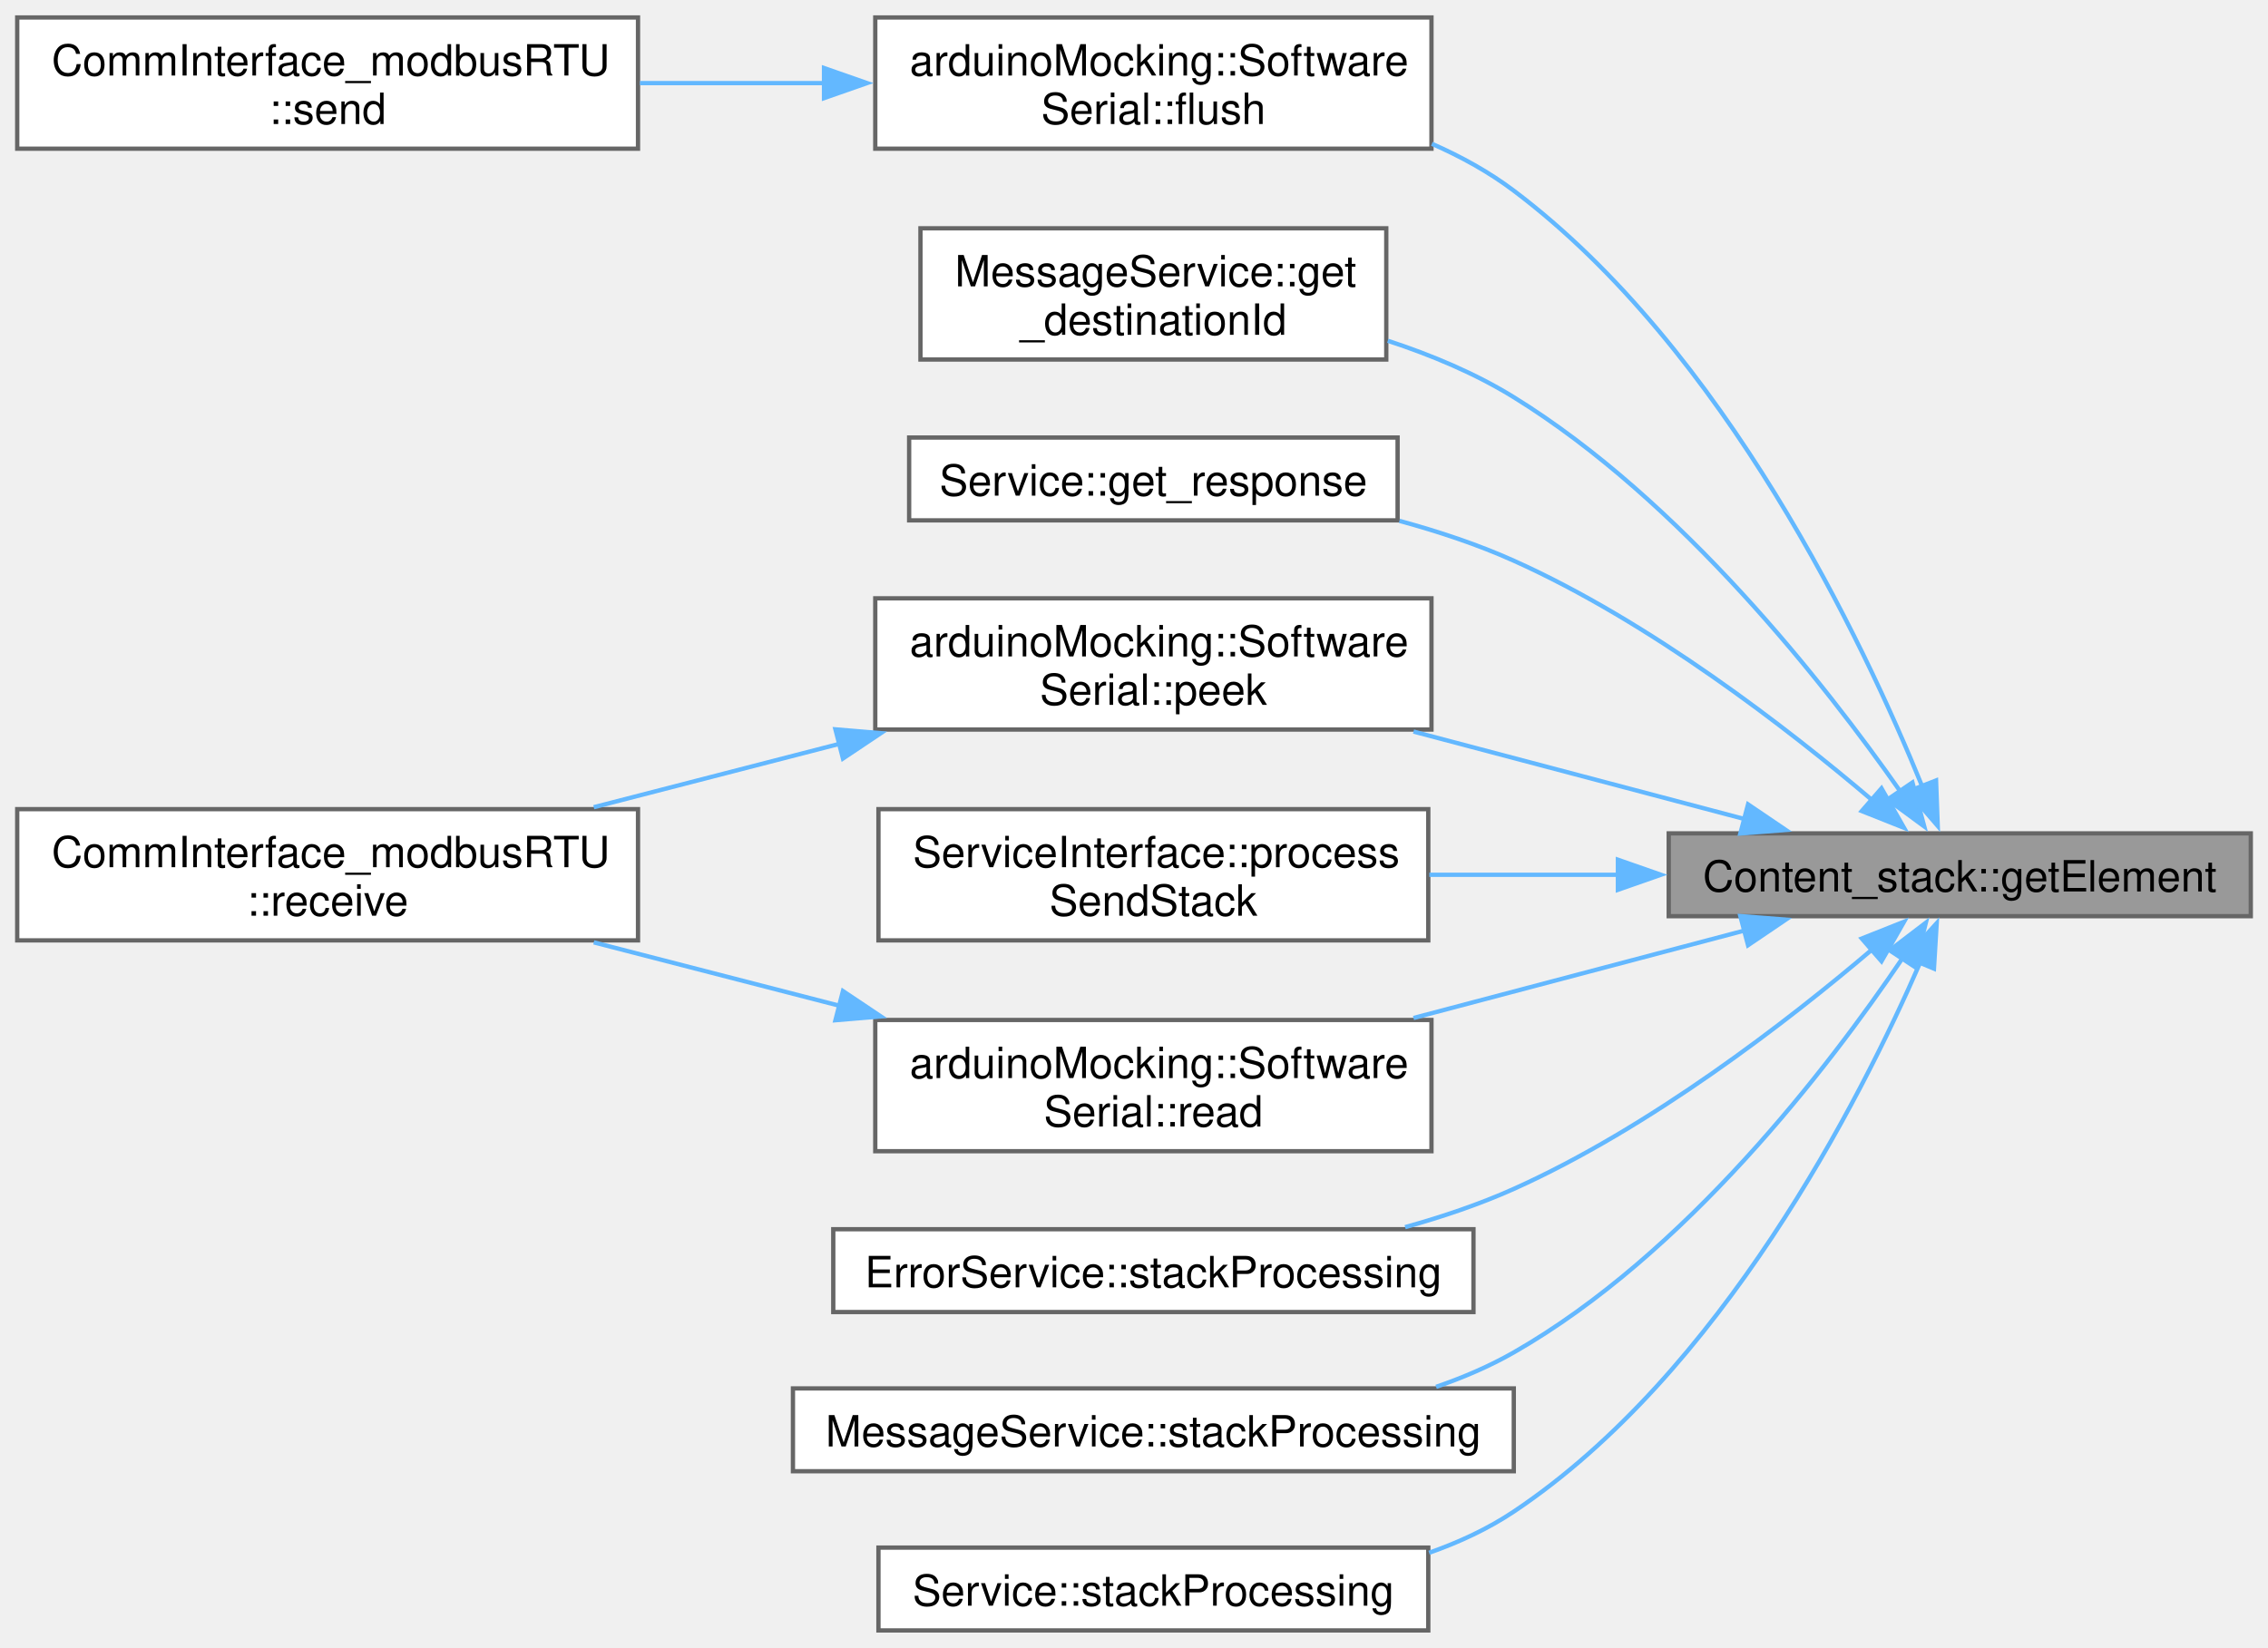
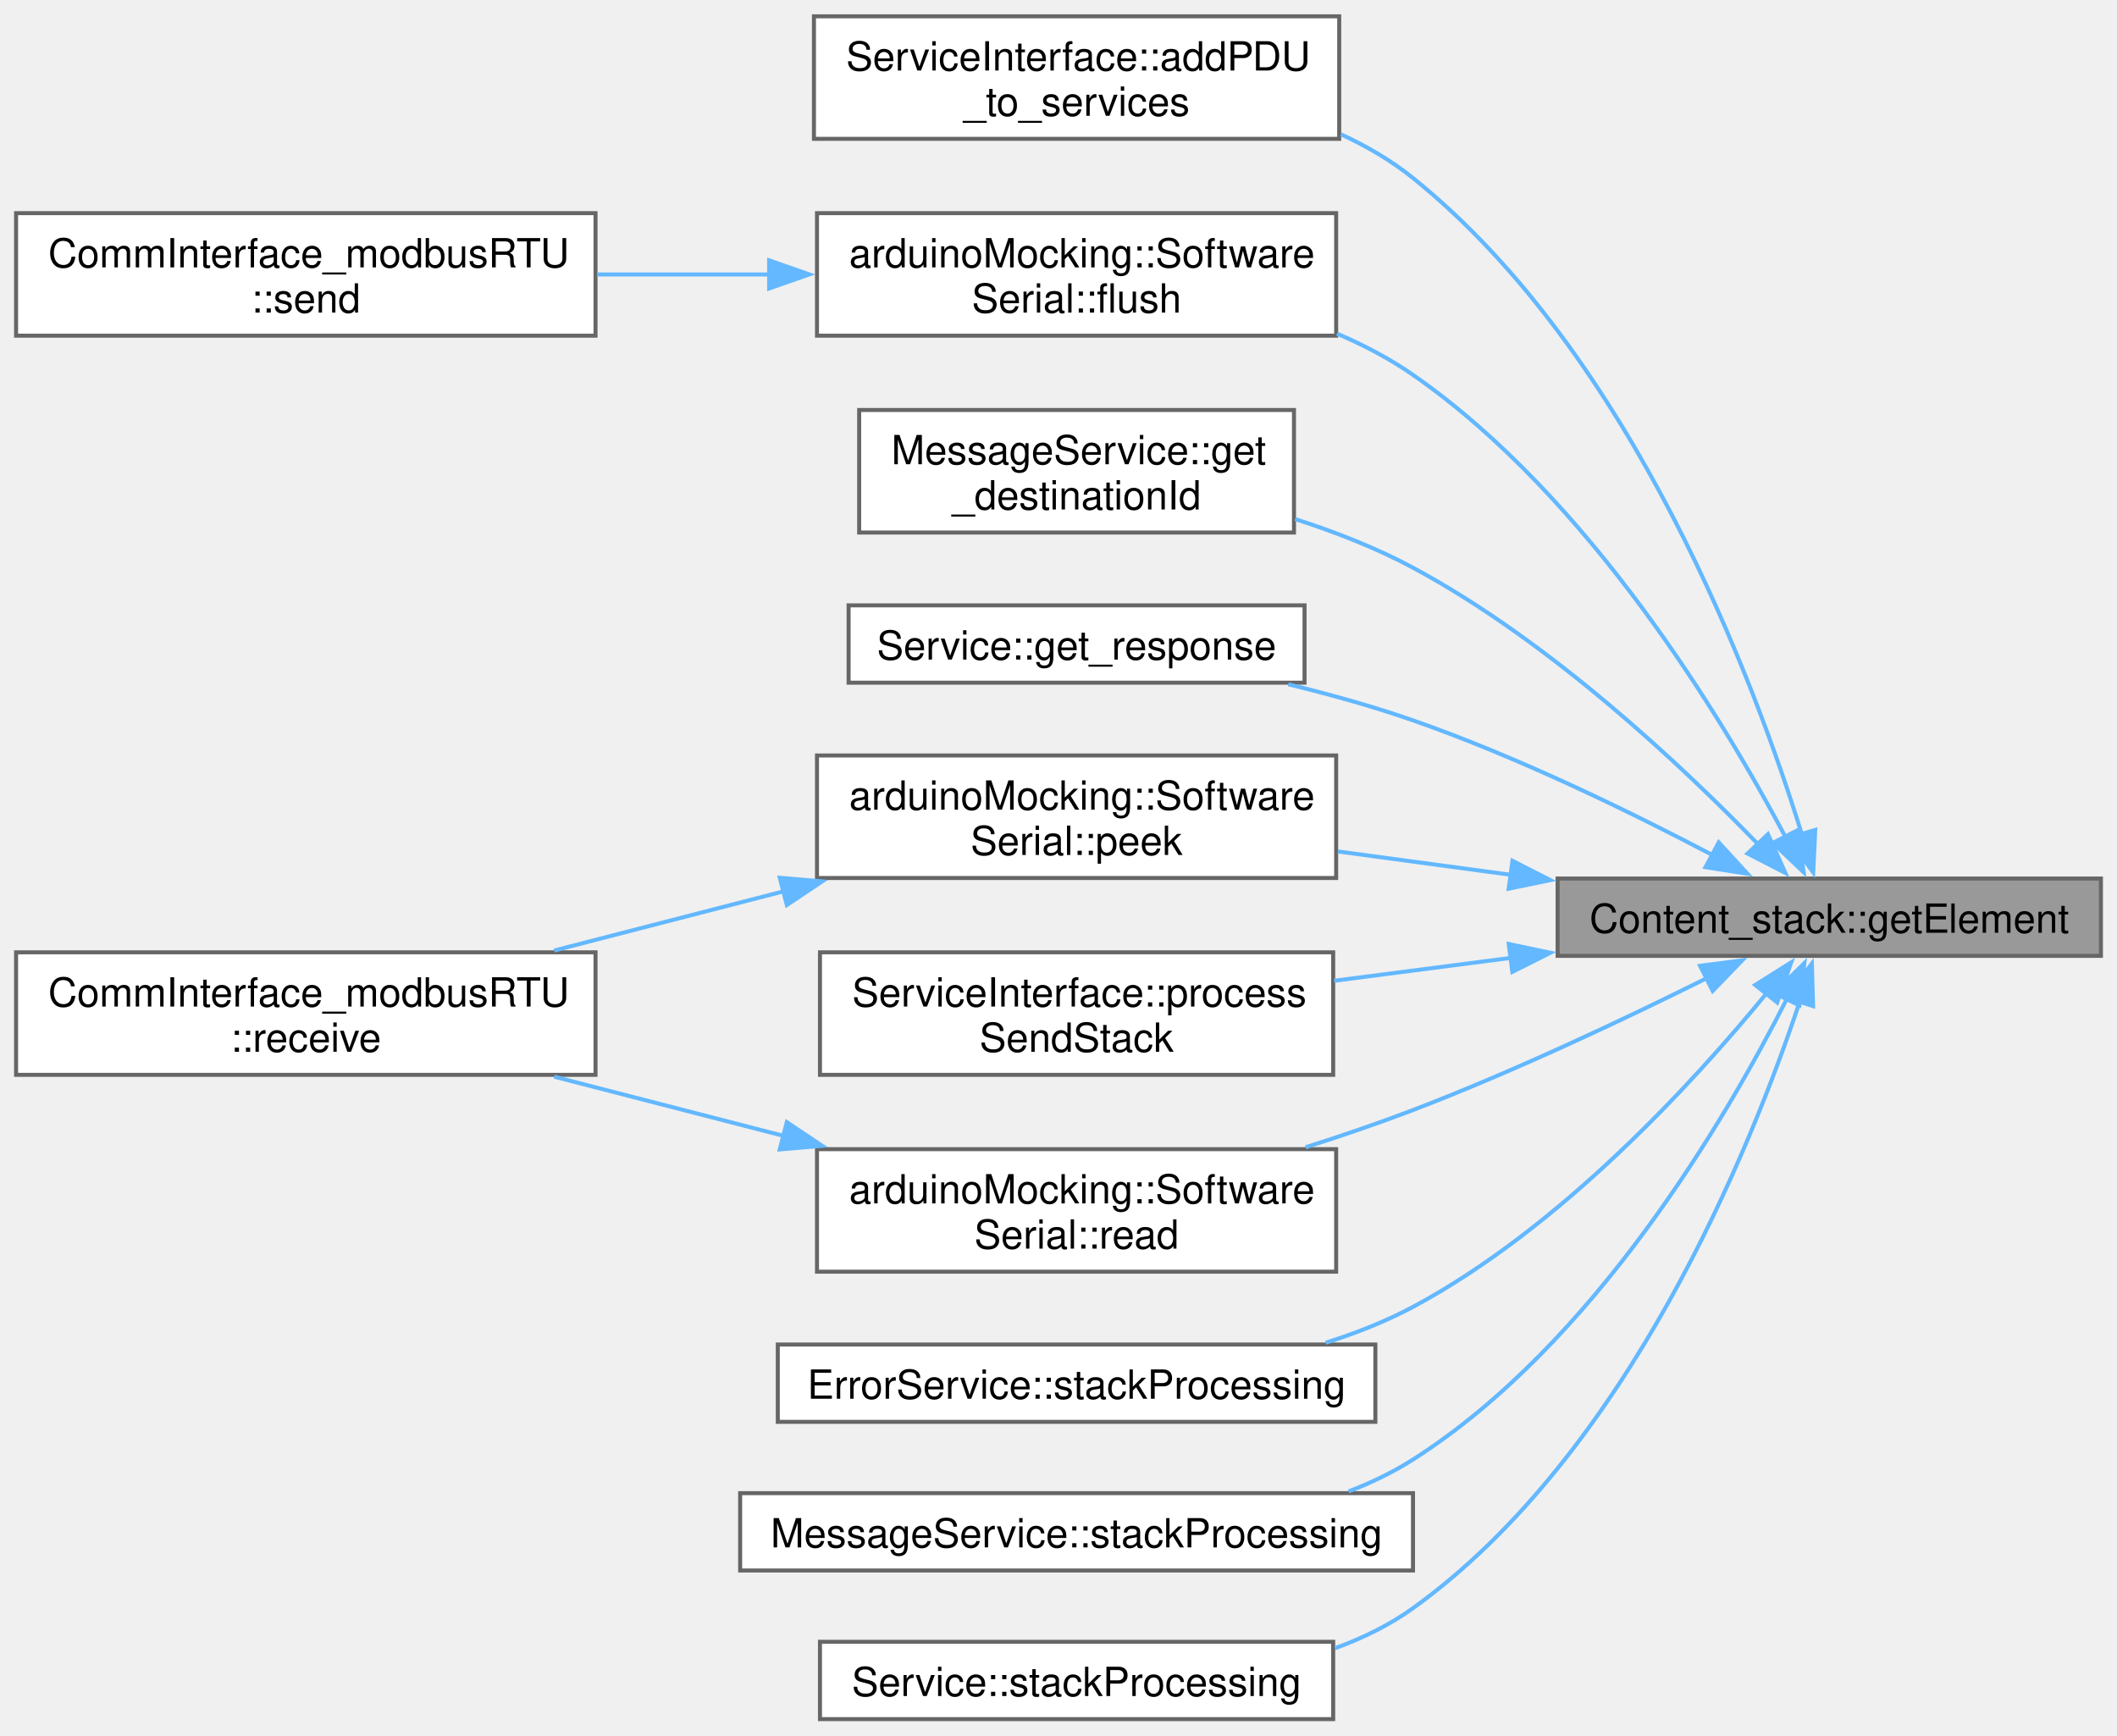
- <svg xmlns="http://www.w3.org/2000/svg" xmlns:xlink="http://www.w3.org/1999/xlink" width="527pt" height="383pt" viewBox="0.00 0.00 527.00 382.88">
-   <g id="graph0" class="graph" transform="scale(1 1) rotate(0) translate(4 378.88)">
+ <svg xmlns="http://www.w3.org/2000/svg" xmlns:xlink="http://www.w3.org/1999/xlink" width="527pt" height="432pt" viewBox="0.00 0.00 527.00 431.88">
+   <g id="graph0" class="graph" transform="scale(1 1) rotate(0) translate(4 427.88)">
    <g id="Node000001" class="node">
      <g id="a_Node000001">
        <a xlink:title="Get Pointer to element in the stack. Accepts positive and negative indexing.">
-           <polygon fill="#999999" stroke="#666666" points="519,-185.25 383.75,-185.25 383.75,-166 519,-166 519,-185.25" />
-           <text text-anchor="middle" x="451.38" y="-171.75" font-family="Helvetica,sans-Serif" font-size="10.00">Content_stack::getElement</text>
+           <polygon fill="#999999" stroke="#666666" points="519,-209.25 383.75,-209.25 383.75,-190 519,-190 519,-209.25" />
+           <text text-anchor="middle" x="451.38" y="-195.75" font-family="Helvetica,sans-Serif" font-size="10.00">Content_stack::getElement</text>
        </a>
      </g>
    </g>
    <g id="Node000002" class="node">
      <g id="a_Node000002">
+         <a xlink:href="class_service_interface.html#a48cffd1603069be11ee25c930a139c84" target="_top" xlink:title="Add PDUs from all received frames to the corresponding services.">
+           <polygon fill="white" stroke="#666666" points="329.38,-423.88 198.62,-423.88 198.62,-393.38 329.38,-393.38 329.38,-423.88" />
+           <text text-anchor="start" x="206.62" y="-410.38" font-family="Helvetica,sans-Serif" font-size="10.00">ServiceInterface::addPDU</text>
+           <text text-anchor="middle" x="264" y="-399.12" font-family="Helvetica,sans-Serif" font-size="10.00">_to_services</text>
+         </a>
+       </g>
+     </g>
+     <g id="edge1_Node000001_Node000002" class="edge">
+       <g id="a_edge1_Node000001_Node000002">
+         <a xlink:title=" ">
+           <path fill="none" stroke="#63b8ff" d="M444.63,-220C432.89,-257.94 402.52,-339.55 347.75,-383.62 342.37,-387.95 336.26,-391.53 329.84,-394.49" />
+           <polygon fill="#63b8ff" stroke="#63b8ff" points="447.88,-221.35 447.37,-210.77 441.17,-219.37 447.88,-221.35" />
+         </a>
+       </g>
+     </g>
+     <g id="Node000003" class="node">
+       <g id="a_Node000003">
        <a xlink:href="classarduino_mocking_1_1_software_serial.html#a5785050c0162a9c4285b822d1dd940a1" target="_top" xlink:title="Empties the internal queue and prints the flushed data to the console.">
          <polygon fill="white" stroke="#666666" points="328.62,-374.88 199.38,-374.88 199.38,-344.38 328.62,-344.38 328.62,-374.88" />
          <text text-anchor="start" x="207.38" y="-361.38" font-family="Helvetica,sans-Serif" font-size="10.00">arduinoMocking::Software</text>
          <text text-anchor="middle" x="264" y="-350.12" font-family="Helvetica,sans-Serif" font-size="10.00">Serial::flush</text>
        </a>
      </g>
    </g>
-     <g id="edge1_Node000001_Node000002" class="edge">
-       <g id="a_edge1_Node000001_Node000002">
-         <a xlink:title=" ">
-           <path fill="none" stroke="#63b8ff" d="M442.71,-196.02C428.95,-229.89 396.81,-297.67 347.75,-334.62 342,-338.96 335.49,-342.55 328.72,-345.52" />
-           <polygon fill="#63b8ff" stroke="#63b8ff" points="445.87,-197.55 446.26,-186.97 439.35,-195 445.87,-197.55" />
-         </a>
-       </g>
-     </g>
-     <g id="Node000004" class="node">
-       <g id="a_Node000004">
+     <g id="edge2_Node000001_Node000003" class="edge">
+       <g id="a_edge2_Node000001_Node000003">
+         <a xlink:title=" ">
+           <path fill="none" stroke="#63b8ff" d="M440.58,-219.39C424.98,-248.85 391.7,-304.09 347.75,-334.62 341.96,-338.65 335.5,-342.04 328.82,-344.89" />
+           <polygon fill="#63b8ff" stroke="#63b8ff" points="443.53,-221.3 444.99,-210.81 437.31,-218.11 443.53,-221.3" />
+         </a>
+       </g>
+     </g>
+     <g id="Node000005" class="node">
+       <g id="a_Node000005">
        <a xlink:href="class_message_service.html#acc78431dec13eaa6b2d6c325ad84578c" target="_top" xlink:title="Retrieves the destination instance ID for the current response PDU in the send stack.">
          <polygon fill="white" stroke="#666666" points="318.12,-325.88 209.88,-325.88 209.88,-295.38 318.12,-295.38 318.12,-325.88" />
          <text text-anchor="start" x="217.88" y="-312.38" font-family="Helvetica,sans-Serif" font-size="10.00">MessageService::get</text>
          <text text-anchor="middle" x="264" y="-301.12" font-family="Helvetica,sans-Serif" font-size="10.00">_destinationId</text>
        </a>
      </g>
    </g>
-     <g id="edge3_Node000001_Node000004" class="edge">
-       <g id="a_edge3_Node000001_Node000004">
-         <a xlink:title=" ">
-           <path fill="none" stroke="#63b8ff" d="M437.53,-195.05C420.1,-219.91 386.63,-262.6 347.75,-286.62 338.84,-292.13 328.62,-296.42 318.47,-299.74" />
-           <polygon fill="#63b8ff" stroke="#63b8ff" points="440.38,-197.08 443.13,-186.85 434.6,-193.13 440.38,-197.08" />
-         </a>
-       </g>
-     </g>
-     <g id="Node000005" class="node">
-       <g id="a_Node000005">
+     <g id="edge4_Node000001_Node000005" class="edge">
+       <g id="a_edge4_Node000001_Node000005">
+         <a xlink:title=" ">
+           <path fill="none" stroke="#63b8ff" d="M433.78,-217.65C414.77,-237.29 381.84,-268.32 347.75,-286.62 338.66,-291.51 328.45,-295.5 318.4,-298.73" />
+           <polygon fill="#63b8ff" stroke="#63b8ff" points="436.11,-220.29 440.45,-210.62 431.03,-215.47 436.11,-220.29" />
+         </a>
+       </g>
+     </g>
+     <g id="Node000006" class="node">
+       <g id="a_Node000006">
        <a xlink:href="class_service.html#a601e6d2878ce2b292a3b7c6428f0d51f" target="_top" xlink:title="Get the get the response-payload, stored at the response_pdu of the service instance">
          <polygon fill="white" stroke="#666666" points="320.75,-277.25 207.25,-277.25 207.25,-258 320.75,-258 320.75,-277.25" />
          <text text-anchor="middle" x="264" y="-263.75" font-family="Helvetica,sans-Serif" font-size="10.00">Service::get_response</text>
        </a>
      </g>
    </g>
-     <g id="edge4_Node000001_Node000005" class="edge">
-       <g id="a_edge4_Node000001_Node000005">
-         <a xlink:title=" ">
-           <path fill="none" stroke="#63b8ff" d="M430.99,-193C411.37,-209.68 379.46,-234.39 347.75,-248.62 339.41,-252.37 330.26,-255.41 321.18,-257.88" />
-           <polygon fill="#63b8ff" stroke="#63b8ff" points="433.19,-195.72 438.44,-186.53 428.6,-190.44 433.19,-195.72" />
-         </a>
-       </g>
-     </g>
-     <g id="Node000006" class="node">
-       <g id="a_Node000006">
+     <g id="edge5_Node000001_Node000006" class="edge">
+       <g id="a_edge5_Node000001_Node000006">
+         <a xlink:title=" ">
+           <path fill="none" stroke="#63b8ff" d="M422.27,-215.11C402.04,-225.75 373.82,-239.53 347.75,-248.62 337.87,-252.07 327.1,-255.07 316.7,-257.6" />
+           <polygon fill="#63b8ff" stroke="#63b8ff" points="423.85,-218.24 431.02,-210.44 420.55,-212.07 423.85,-218.24" />
+         </a>
+       </g>
+     </g>
+     <g id="Node000007" class="node">
+       <g id="a_Node000007">
        <a xlink:href="classarduino_mocking_1_1_software_serial.html#ae70b691c402eede6805828c476b96bf5" target="_top" xlink:title="Returns the next character in the queue without removing it.">
          <polygon fill="white" stroke="#666666" points="328.62,-239.88 199.38,-239.88 199.38,-209.38 328.62,-209.38 328.62,-239.88" />
          <text text-anchor="start" x="207.38" y="-226.38" font-family="Helvetica,sans-Serif" font-size="10.00">arduinoMocking::Software</text>
          <text text-anchor="middle" x="264" y="-215.12" font-family="Helvetica,sans-Serif" font-size="10.00">Serial::peek</text>
        </a>
      </g>
    </g>
-     <g id="edge5_Node000001_Node000006" class="edge">
-       <g id="a_edge5_Node000001_Node000006">
-         <a xlink:title=" ">
-           <path fill="none" stroke="#63b8ff" d="M401.59,-188.52C377.95,-194.77 349.35,-202.33 324.45,-208.91" />
-           <polygon fill="#63b8ff" stroke="#63b8ff" points="402.18,-191.99 410.95,-186.05 400.39,-185.22 402.18,-191.99" />
-         </a>
-       </g>
-     </g>
-     <g id="Node000008" class="node">
-       <g id="a_Node000008">
+     <g id="edge6_Node000001_Node000007" class="edge">
+       <g id="a_edge6_Node000001_Node000007">
+         <a xlink:title=" ">
+           <path fill="none" stroke="#63b8ff" d="M372.07,-210.18C357.73,-212.12 342.91,-214.12 329.04,-215.99" />
+           <polygon fill="#63b8ff" stroke="#63b8ff" points="372.51,-213.66 381.95,-208.85 371.57,-206.72 372.51,-213.66" />
+         </a>
+       </g>
+     </g>
+     <g id="Node000009" class="node">
+       <g id="a_Node000009">
        <a xlink:href="class_service_interface.html#a23feb243ed1748e04dd757aa5f788b3e" target="_top" xlink:title="Send all Frames, stored in the sendStack. As long as the sendStack is not empty, the function is gett...">
          <polygon fill="white" stroke="#666666" points="327.88,-190.88 200.12,-190.88 200.12,-160.38 327.88,-160.38 327.88,-190.88" />
          <text text-anchor="start" x="208.12" y="-177.38" font-family="Helvetica,sans-Serif" font-size="10.00">ServiceInterface::process</text>
          <text text-anchor="middle" x="264" y="-166.12" font-family="Helvetica,sans-Serif" font-size="10.00">SendStack</text>
        </a>
      </g>
    </g>
-     <g id="edge7_Node000001_Node000008" class="edge">
-       <g id="a_edge7_Node000001_Node000008">
-         <a xlink:title=" ">
-           <path fill="none" stroke="#63b8ff" d="M372.3,-175.62C357.57,-175.62 342.32,-175.62 328.12,-175.62" />
-           <polygon fill="#63b8ff" stroke="#63b8ff" points="371.94,-179.13 381.94,-175.63 371.94,-172.13 371.94,-179.13" />
-         </a>
-       </g>
-     </g>
-     <g id="Node000009" class="node">
-       <g id="a_Node000009">
+     <g id="edge8_Node000001_Node000009" class="edge">
+       <g id="a_edge8_Node000001_Node000009">
+         <a xlink:title=" ">
+           <path fill="none" stroke="#63b8ff" d="M372.3,-189.52C357.57,-187.61 342.32,-185.64 328.12,-183.8" />
+           <polygon fill="#63b8ff" stroke="#63b8ff" points="371.58,-192.95 381.95,-190.77 372.48,-186.01 371.58,-192.95" />
+         </a>
+       </g>
+     </g>
+     <g id="Node000010" class="node">
+       <g id="a_Node000010">
        <a xlink:href="classarduino_mocking_1_1_software_serial.html#a892a38a5eb6b0c115c2745098c9637ad" target="_top" xlink:title="Reads a character from the internal queue.">
          <polygon fill="white" stroke="#666666" points="328.62,-141.88 199.38,-141.88 199.38,-111.38 328.62,-111.38 328.62,-141.88" />
          <text text-anchor="start" x="207.38" y="-128.38" font-family="Helvetica,sans-Serif" font-size="10.00">arduinoMocking::Software</text>
          <text text-anchor="middle" x="264" y="-117.12" font-family="Helvetica,sans-Serif" font-size="10.00">Serial::read</text>
        </a>
      </g>
    </g>
-     <g id="edge8_Node000001_Node000009" class="edge">
-       <g id="a_edge8_Node000001_Node000009">
-         <a xlink:title=" ">
-           <path fill="none" stroke="#63b8ff" d="M401.59,-162.73C377.95,-156.48 349.35,-148.92 324.45,-142.34" />
-           <polygon fill="#63b8ff" stroke="#63b8ff" points="400.39,-166.03 410.95,-165.2 402.18,-159.26 400.39,-166.03" />
-         </a>
-       </g>
-     </g>
-     <g id="Node000010" class="node">
-       <g id="a_Node000010">
+     <g id="edge9_Node000001_Node000010" class="edge">
+       <g id="a_edge9_Node000001_Node000010">
+         <a xlink:title=" ">
+           <path fill="none" stroke="#63b8ff" d="M420.92,-184.47C400.67,-174.39 372.98,-161.28 347.75,-151.62 339.2,-148.35 330.03,-145.22 321.01,-142.35" />
+           <polygon fill="#63b8ff" stroke="#63b8ff" points="419.21,-187.52 429.71,-188.89 422.35,-181.27 419.21,-187.52" />
+         </a>
+       </g>
+     </g>
+     <g id="Node000011" class="node">
+       <g id="a_Node000011">
        <a xlink:href="class_error_service.html#abdd6940a94fc8619c1ed31934b1cd3bd" target="_top" xlink:title="Processes all errors from the receive stack.">
          <polygon fill="white" stroke="#666666" points="338.38,-93.25 189.62,-93.25 189.62,-74 338.38,-74 338.38,-93.25" />
          <text text-anchor="middle" x="264" y="-79.75" font-family="Helvetica,sans-Serif" font-size="10.00">ErrorService::stackProcessing</text>
        </a>
      </g>
    </g>
-     <g id="edge10_Node000001_Node000010" class="edge">
-       <g id="a_edge10_Node000001_Node000010">
-         <a xlink:title=" ">
-           <path fill="none" stroke="#63b8ff" d="M430.99,-158.25C411.37,-141.57 379.46,-116.86 347.75,-102.62 339.82,-99.06 331.14,-96.13 322.5,-93.73" />
-           <polygon fill="#63b8ff" stroke="#63b8ff" points="428.6,-160.81 438.44,-164.72 433.19,-155.53 428.6,-160.81" />
-         </a>
-       </g>
-     </g>
-     <g id="Node000011" class="node">
-       <g id="a_Node000011">
+     <g id="edge11_Node000001_Node000011" class="edge">
+       <g id="a_edge11_Node000001_Node000011">
+         <a xlink:title=" ">
+           <path fill="none" stroke="#63b8ff" d="M435.81,-180.74C417.64,-158.56 384.46,-122.28 347.75,-102.62 340.99,-99.01 333.57,-96.08 326.02,-93.7" />
+           <polygon fill="#63b8ff" stroke="#63b8ff" points="432.93,-182.75 441.91,-188.39 438.4,-178.39 432.93,-182.75" />
+         </a>
+       </g>
+     </g>
+     <g id="Node000012" class="node">
+       <g id="a_Node000012">
        <a xlink:href="class_message_service.html#ae02abdc8b83f6c62353dda1a42b2f1ff" target="_top" xlink:title="Processes all messages from the receive stack.">
          <polygon fill="white" stroke="#666666" points="347.75,-56.25 180.25,-56.25 180.25,-37 347.75,-37 347.75,-56.25" />
          <text text-anchor="middle" x="264" y="-42.75" font-family="Helvetica,sans-Serif" font-size="10.00">MessageService::stackProcessing</text>
        </a>
      </g>
    </g>
-     <g id="edge11_Node000001_Node000011" class="edge">
-       <g id="a_edge11_Node000001_Node000011">
-         <a xlink:title=" ">
-           <path fill="none" stroke="#63b8ff" d="M438.03,-156.17C420.94,-130.92 387.62,-87.42 347.75,-64.62 342.13,-61.41 336,-58.78 329.7,-56.61" />
-           <polygon fill="#63b8ff" stroke="#63b8ff" points="435.08,-158.06 443.5,-164.49 440.93,-154.21 435.08,-158.06" />
-         </a>
-       </g>
-     </g>
-     <g id="Node000012" class="node">
-       <g id="a_Node000012">
+     <g id="edge12_Node000001_Node000012" class="edge">
+       <g id="a_edge12_Node000001_Node000012">
+         <a xlink:title=" ">
+           <path fill="none" stroke="#63b8ff" d="M440.88,-179.42C425.66,-149.37 392.88,-93.39 347.75,-64.62 342.79,-61.46 337.36,-58.85 331.73,-56.69" />
+           <polygon fill="#63b8ff" stroke="#63b8ff" points="437.63,-180.75 445.17,-188.19 443.92,-177.67 437.63,-180.75" />
+         </a>
+       </g>
+     </g>
+     <g id="Node000013" class="node">
+       <g id="a_Node000013">
        <a xlink:href="class_service.html#a3eafa52c7f4bfe29698ba4a91c75dc75" target="_top" xlink:title="Execute the service's functions for each item on the receive-stack and add all response-payloads to b...">
          <polygon fill="white" stroke="#666666" points="327.88,-19.25 200.12,-19.25 200.12,0 327.88,0 327.88,-19.25" />
          <text text-anchor="middle" x="264" y="-5.75" font-family="Helvetica,sans-Serif" font-size="10.00">Service::stackProcessing</text>
        </a>
      </g>
    </g>
-     <g id="edge12_Node000001_Node000012" class="edge">
-       <g id="a_edge12_Node000001_Node000012">
-         <a xlink:title=" ">
-           <path fill="none" stroke="#63b8ff" d="M442.23,-155.34C428.1,-122.92 395.9,-59.82 347.75,-27.62 341.76,-23.62 335.03,-20.49 328.07,-18.05" />
-           <polygon fill="#63b8ff" stroke="#63b8ff" points="438.92,-156.52 446.02,-164.38 445.38,-153.81 438.92,-156.52" />
-         </a>
-       </g>
-     </g>
-     <g id="Node000003" class="node">
-       <g id="a_Node000003">
+     <g id="edge13_Node000001_Node000013" class="edge">
+       <g id="a_edge13_Node000001_Node000013">
+         <a xlink:title=" ">
+           <path fill="none" stroke="#63b8ff" d="M444.04,-178.67C431.8,-141.92 401.26,-66.11 347.75,-27.62 341.9,-23.42 335.26,-20.16 328.34,-17.65" />
+           <polygon fill="#63b8ff" stroke="#63b8ff" points="440.67,-179.61 447.04,-188.08 447.34,-177.49 440.67,-179.61" />
+         </a>
+       </g>
+     </g>
+     <g id="Node000004" class="node">
+       <g id="a_Node000004">
        <a xlink:href="class_comm_interface__modbus_r_t_u.html#a0e78a2a6e3b5b029609c2b16c21bd85b" target="_top" xlink:title="Override of CommInterface send-function. Send the frame, sendBuffer is pointing to by writing and flu...">
          <polygon fill="white" stroke="#666666" points="144.25,-374.88 0,-374.88 0,-344.38 144.25,-344.38 144.25,-374.88" />
          <text text-anchor="start" x="8" y="-361.38" font-family="Helvetica,sans-Serif" font-size="10.00">CommInterface_modbusRTU</text>
          <text text-anchor="middle" x="72.12" y="-350.12" font-family="Helvetica,sans-Serif" font-size="10.00">::send</text>
        </a>
      </g>
    </g>
-     <g id="edge2_Node000002_Node000003" class="edge">
-       <g id="a_edge2_Node000002_Node000003">
+     <g id="edge3_Node000003_Node000004" class="edge">
+       <g id="a_edge3_Node000003_Node000004">
        <a xlink:title=" ">
          <path fill="none" stroke="#63b8ff" d="M187.76,-359.62C173.58,-359.62 158.78,-359.62 144.7,-359.62" />
          <polygon fill="#63b8ff" stroke="#63b8ff" points="187.47,-363.13 197.47,-359.63 187.47,-356.13 187.47,-363.13" />
        </a>
      </g>
    </g>
-     <g id="Node000007" class="node">
-       <g id="a_Node000007">
+     <g id="Node000008" class="node">
+       <g id="a_Node000008">
        <a xlink:href="class_comm_interface__modbus_r_t_u.html#a50b42ad0a40a82ebe5a7749313ca2283" target="_top" xlink:title="Receives a Modbus RTU frame and writes it to receiveBuffer.">
          <polygon fill="white" stroke="#666666" points="144.25,-190.88 0,-190.88 0,-160.38 144.25,-160.38 144.25,-190.88" />
          <text text-anchor="start" x="8" y="-177.38" font-family="Helvetica,sans-Serif" font-size="10.00">CommInterface_modbusRTU</text>
          <text text-anchor="middle" x="72.12" y="-166.12" font-family="Helvetica,sans-Serif" font-size="10.00">::receive</text>
        </a>
      </g>
    </g>
-     <g id="edge6_Node000006_Node000007" class="edge">
-       <g id="a_edge6_Node000006_Node000007">
+     <g id="edge7_Node000007_Node000008" class="edge">
+       <g id="a_edge7_Node000007_Node000008">
        <a xlink:title=" ">
          <path fill="none" stroke="#63b8ff" d="M191.21,-206.1C172.35,-201.23 152.19,-196.03 133.97,-191.33" />
          <polygon fill="#63b8ff" stroke="#63b8ff" points="190.12,-209.43 200.67,-208.54 191.87,-202.65 190.12,-209.43" />
        </a>
      </g>
    </g>
-     <g id="edge9_Node000009_Node000007" class="edge">
-       <g id="a_edge9_Node000009_Node000007">
+     <g id="edge10_Node000010_Node000008" class="edge">
+       <g id="a_edge10_Node000010_Node000008">
        <a xlink:title=" ">
          <path fill="none" stroke="#63b8ff" d="M191.21,-145.15C172.35,-150.02 152.19,-155.22 133.97,-159.92" />
          <polygon fill="#63b8ff" stroke="#63b8ff" points="191.87,-148.6 200.67,-142.71 190.12,-141.82 191.87,-148.6" />
        </a>
      </g>
    </g>
  </g>
</svg>
